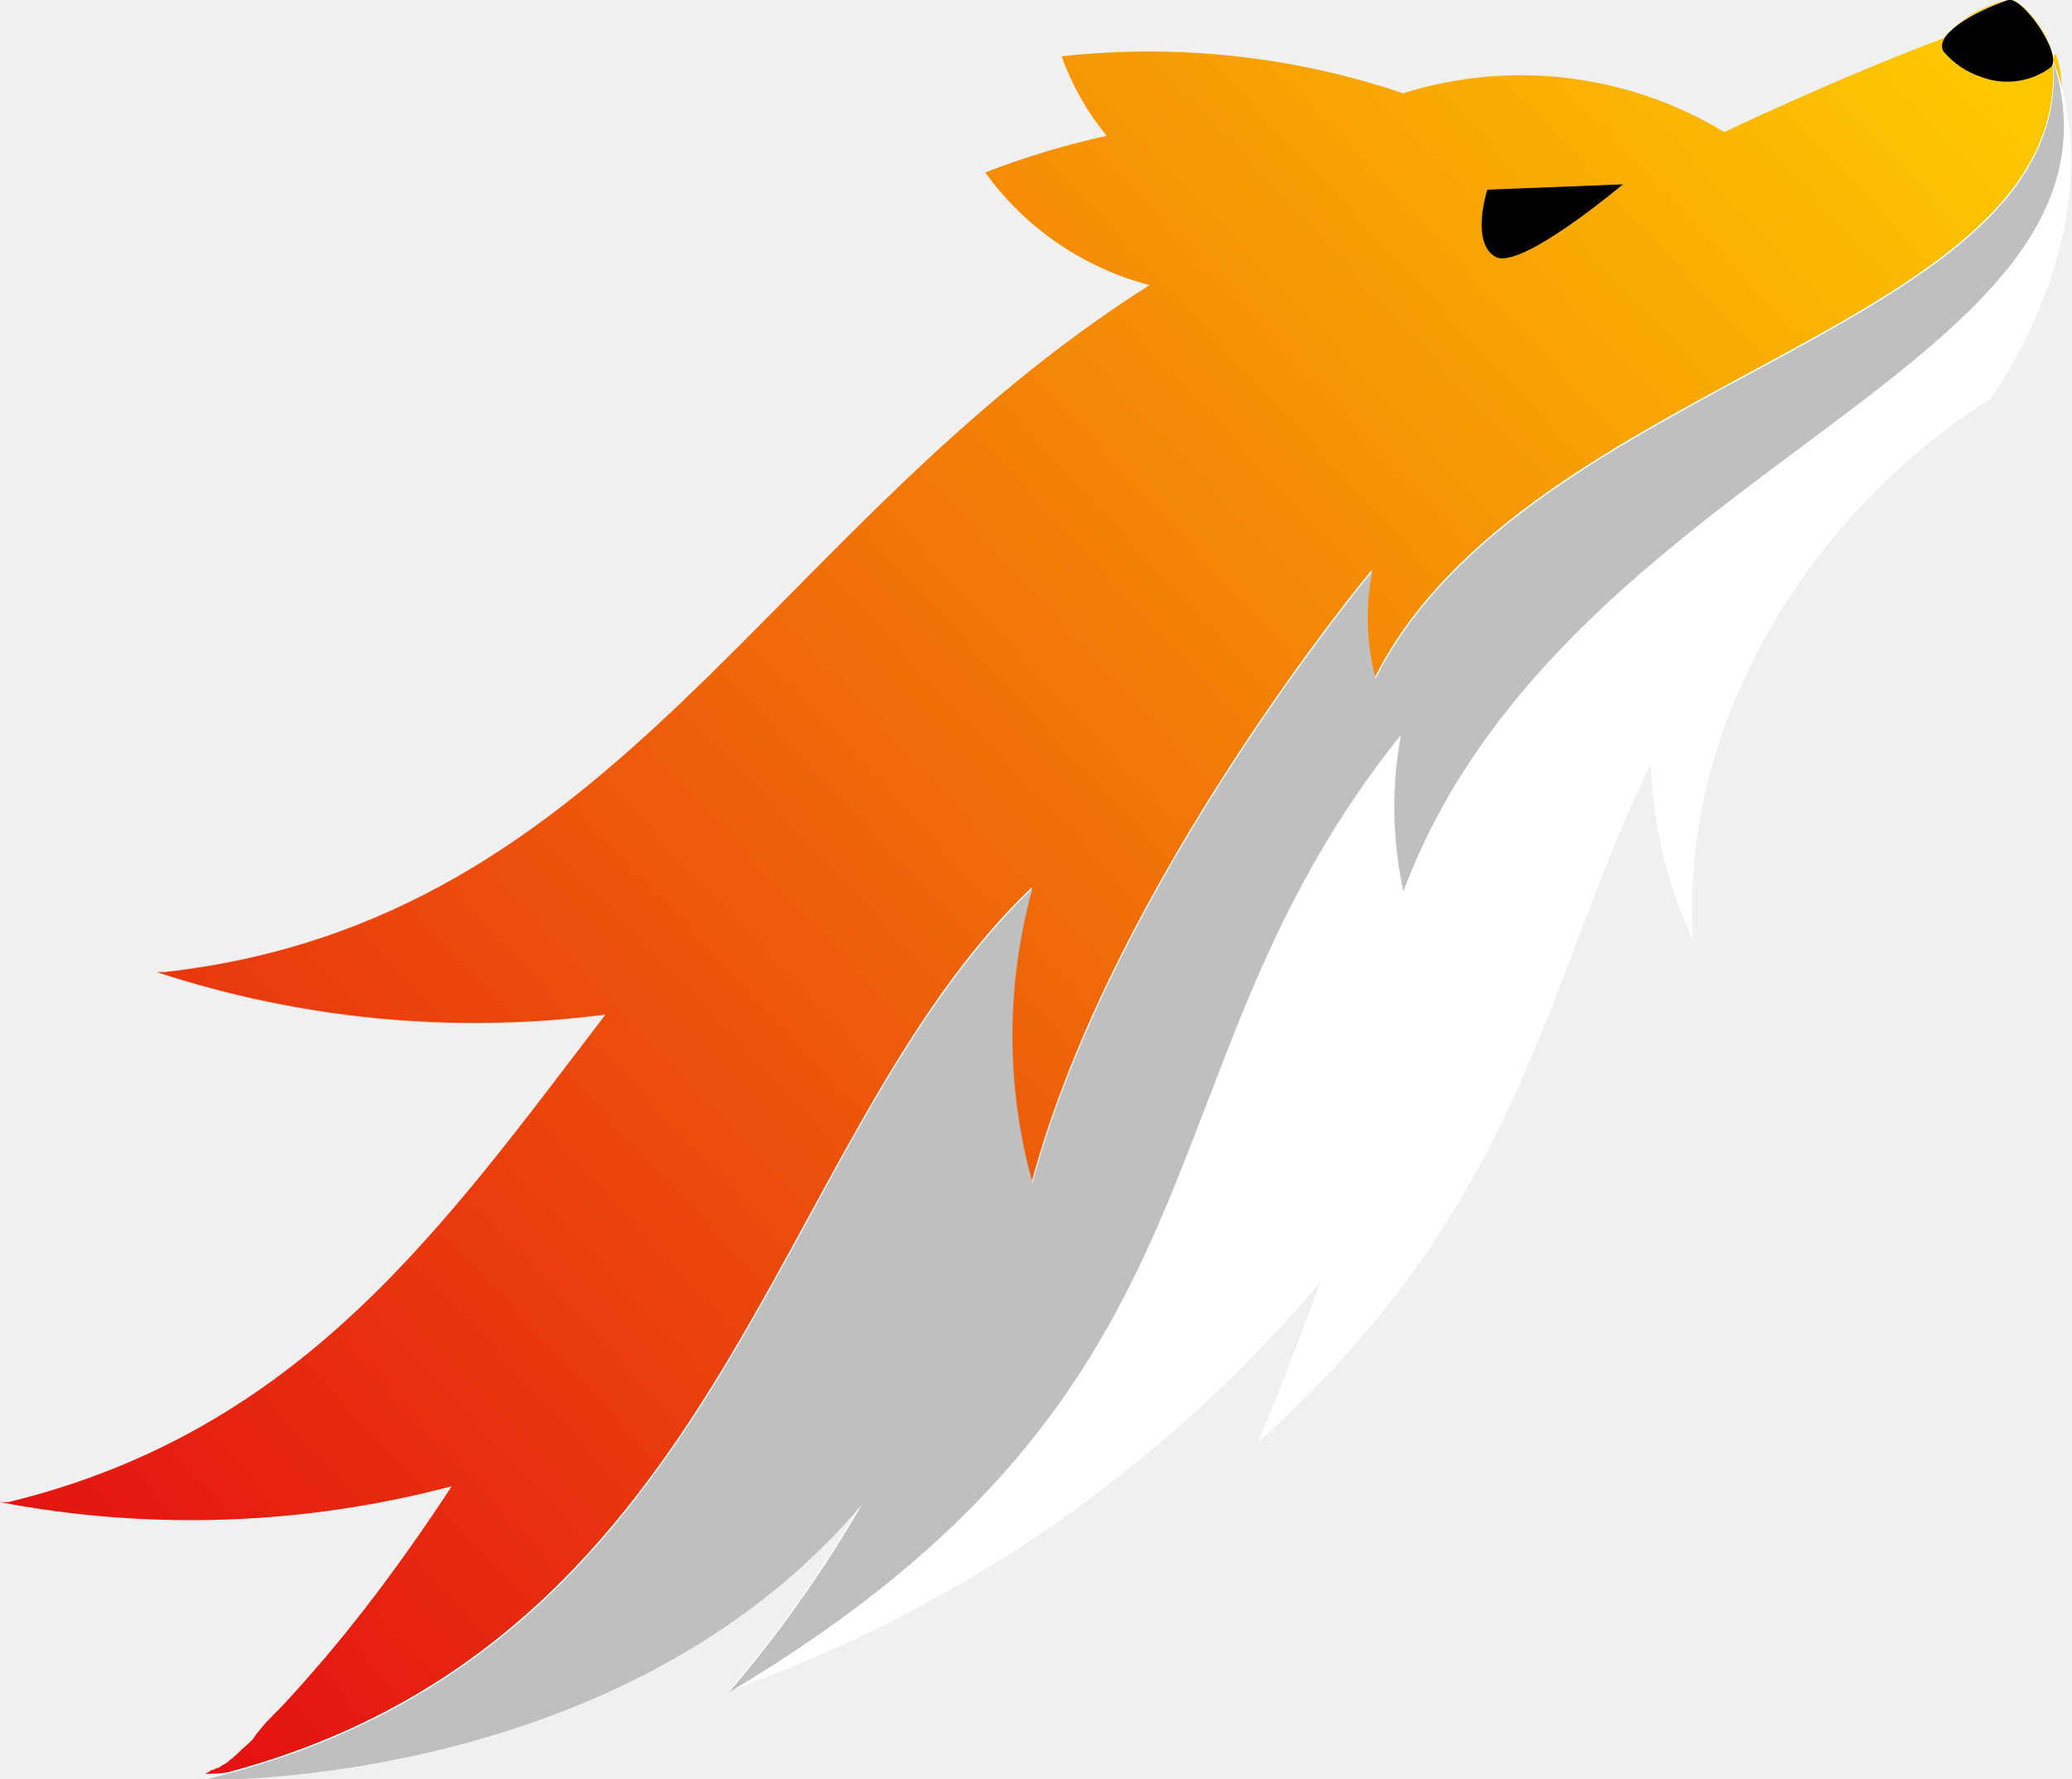
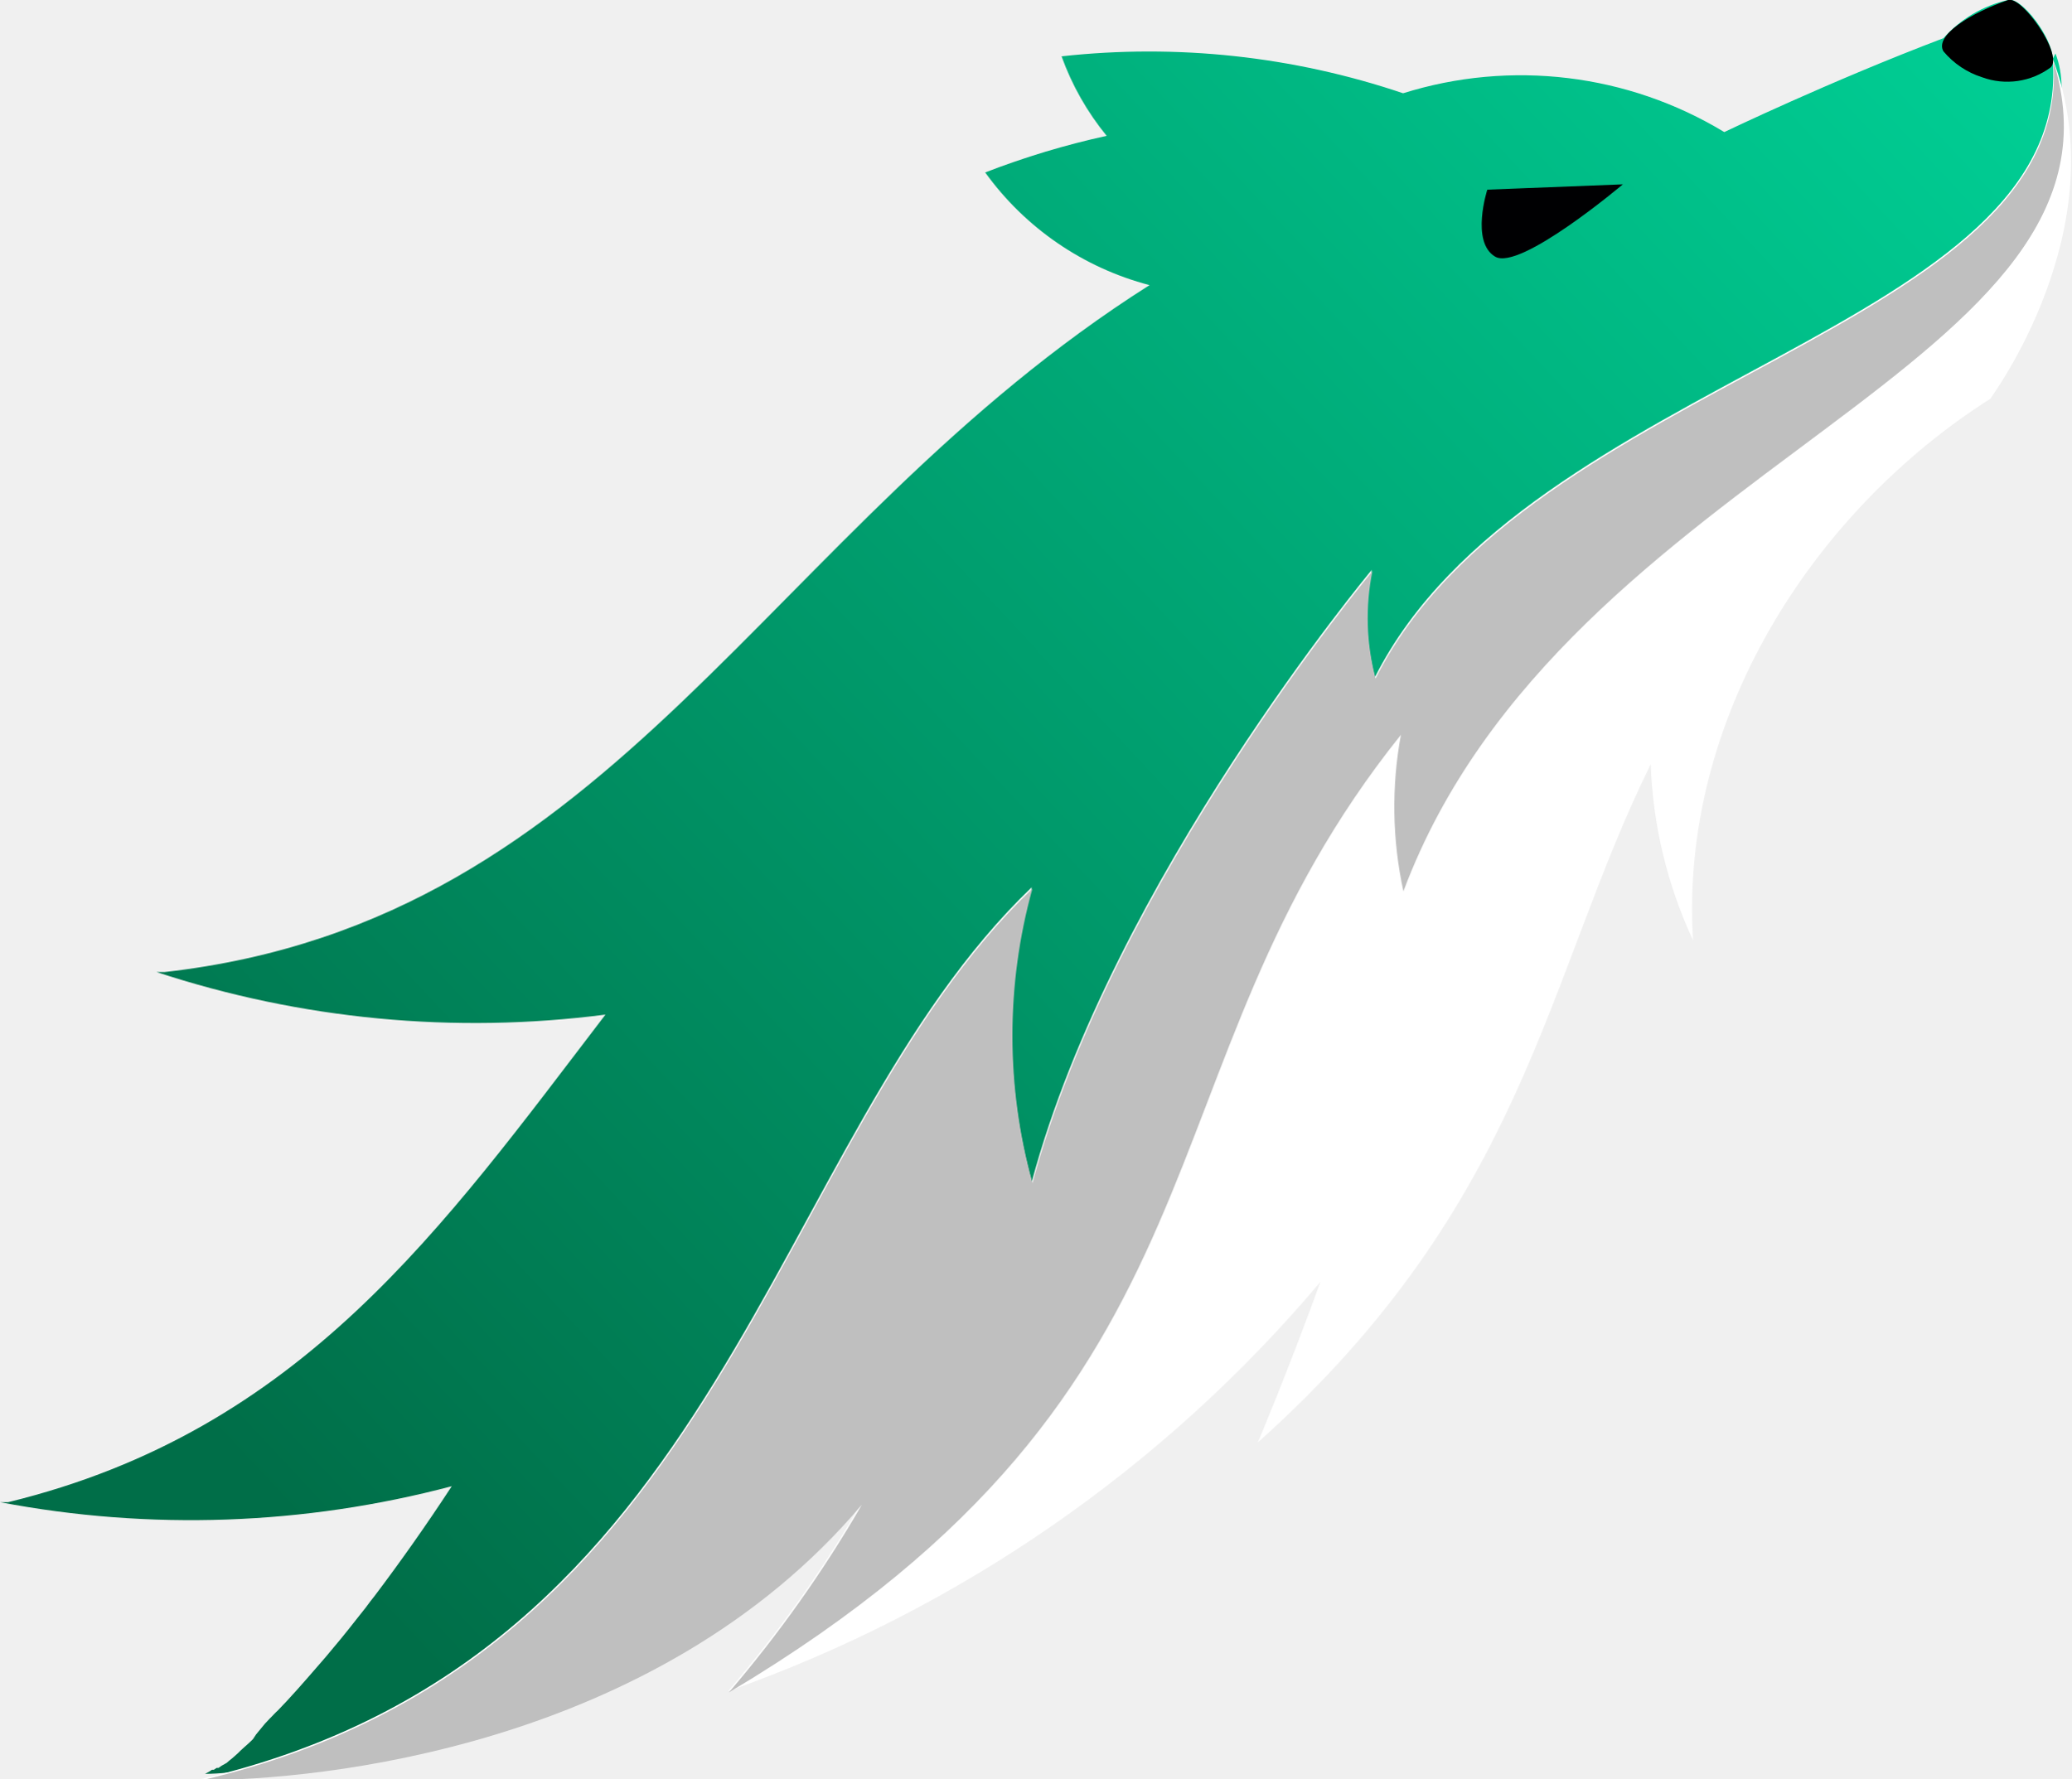
<svg xmlns="http://www.w3.org/2000/svg" viewBox="0 0 66.16 56.84">
  <defs>
    <linearGradient id="a" x1="72.64" y1="-13.18" x2="-5.54" y2="59.95" gradientUnits="userSpaceOnUse">
-       <stop offset=".17" stop-color="#fdc700" />
-       <stop offset=".94" stop-color="#e20613" />
+       <stop offset=".15" stop-color="#00cf95" />
+       <stop offset=".83" stop-color="#006e48" />
    </linearGradient>
  </defs>
  <path d="M66.49 3.46c0-.66-1-2-1.43-1.88A3.92 3.92 0 0 0 63 2.8c-3.61 1.37-7 3-7 3a12.55 12.55 0 0 0-10.26-1.24 25.35 25.35 0 0 0-10.91-1.18 8.61 8.61 0 0 0 1.44 2.54 26.25 26.25 0 0 0-3.88 1.17 9.41 9.41 0 0 0 5.25 3.6C25.34 18.49 20.68 31 6.18 32.64h-.26A32.54 32.54 0 0 0 20.26 34c-5.21 6.81-9.7 13.29-19.08 15.58H.92a32.59 32.59 0 0 0 14.43-.51c-.83 1.27-1.66 2.44-2.46 3.5-.1.13-.2.25-.29.38l-.27.34-.26.33-.25.31-.25.3-.25.3-.26.3c-.45.52-.87 1-1.27 1.41-.07.06-.13.13-.19.19l-.06.06-.16.17-.28.34-.1.15-.07.07-.13.12-.08.07-.12.11-.07.07-.11.1-.08.07-.1.08-.08.07L8 58l-.1.07h-.06l-.09.06h-.06l-.09.06-.13.07c3.65 0 14-3.82 20.55-11.61 0 0 7.6-4.11 11.89-15.2 1.82-4.74 7.81-10.17 13.54-13.81 0 0 15.2-8.89 13.13-14.35Z" transform="translate(-.92 -1.58)" style="fill:url(#a);fill-rule:evenodd" />
  <path d="M66.49 3.45c.69 8.66-16.8 10.15-21.65 19.77a7.55 7.55 0 0 1-.1-3.43s-8.28 9.92-10.86 19.55a17.62 17.62 0 0 1 0-9.41c-8.48 8.12-9.72 24.56-26.52 28.49 3.65 0 14.48-1 21.07-8.8a40.25 40.25 0 0 1-4.25 6A43.86 43.86 0 0 0 43.1 42.54c-1.07 2.94-2 5.13-2 5.13C49.68 40 50.28 32.83 53.65 26A14.55 14.55 0 0 0 55 31.62c-.43-7 3.77-13.66 9.5-17.3-.02 0 4.06-5.41 1.99-10.87Z" transform="translate(-.92 -1.58)" style="fill:#fff;fill-rule:evenodd" />
  <path d="M66.51 3.49c.69 8.66-16.8 10.15-21.65 19.77a7.55 7.55 0 0 1-.1-3.43s-8.28 9.92-10.86 19.55a17.62 17.62 0 0 1 0-9.41c-8.48 8.12-9.72 24.56-26.52 28.49 3.65 0 14.48-1 21.07-8.8a40.25 40.25 0 0 1-4.25 6c16.64-9.91 12.8-19.78 21.47-30.6a12.68 12.68 0 0 0 .08 5C50.9 16.29 69.61 13.3 66.5 3.5Z" transform="translate(-.92 -1.58)" style="fill:#bfbfbf;fill-rule:evenodd" />
  <path d="m52.76 7.47-4.33.17s-.54 1.67.25 2.14 4.08-2.31 4.08-2.31" transform="translate(-.92 -1.58)" style="fill:#000002;fill-rule:evenodd" />
  <path d="M62.08 1.64a2.66 2.66 0 0 0 1.24.83 2.33 2.33 0 0 0 2.19-.32c.4-.41-.92-2.28-1.36-2.15-1.22.42-2.36 1.14-2.07 1.64Z" />
</svg>
